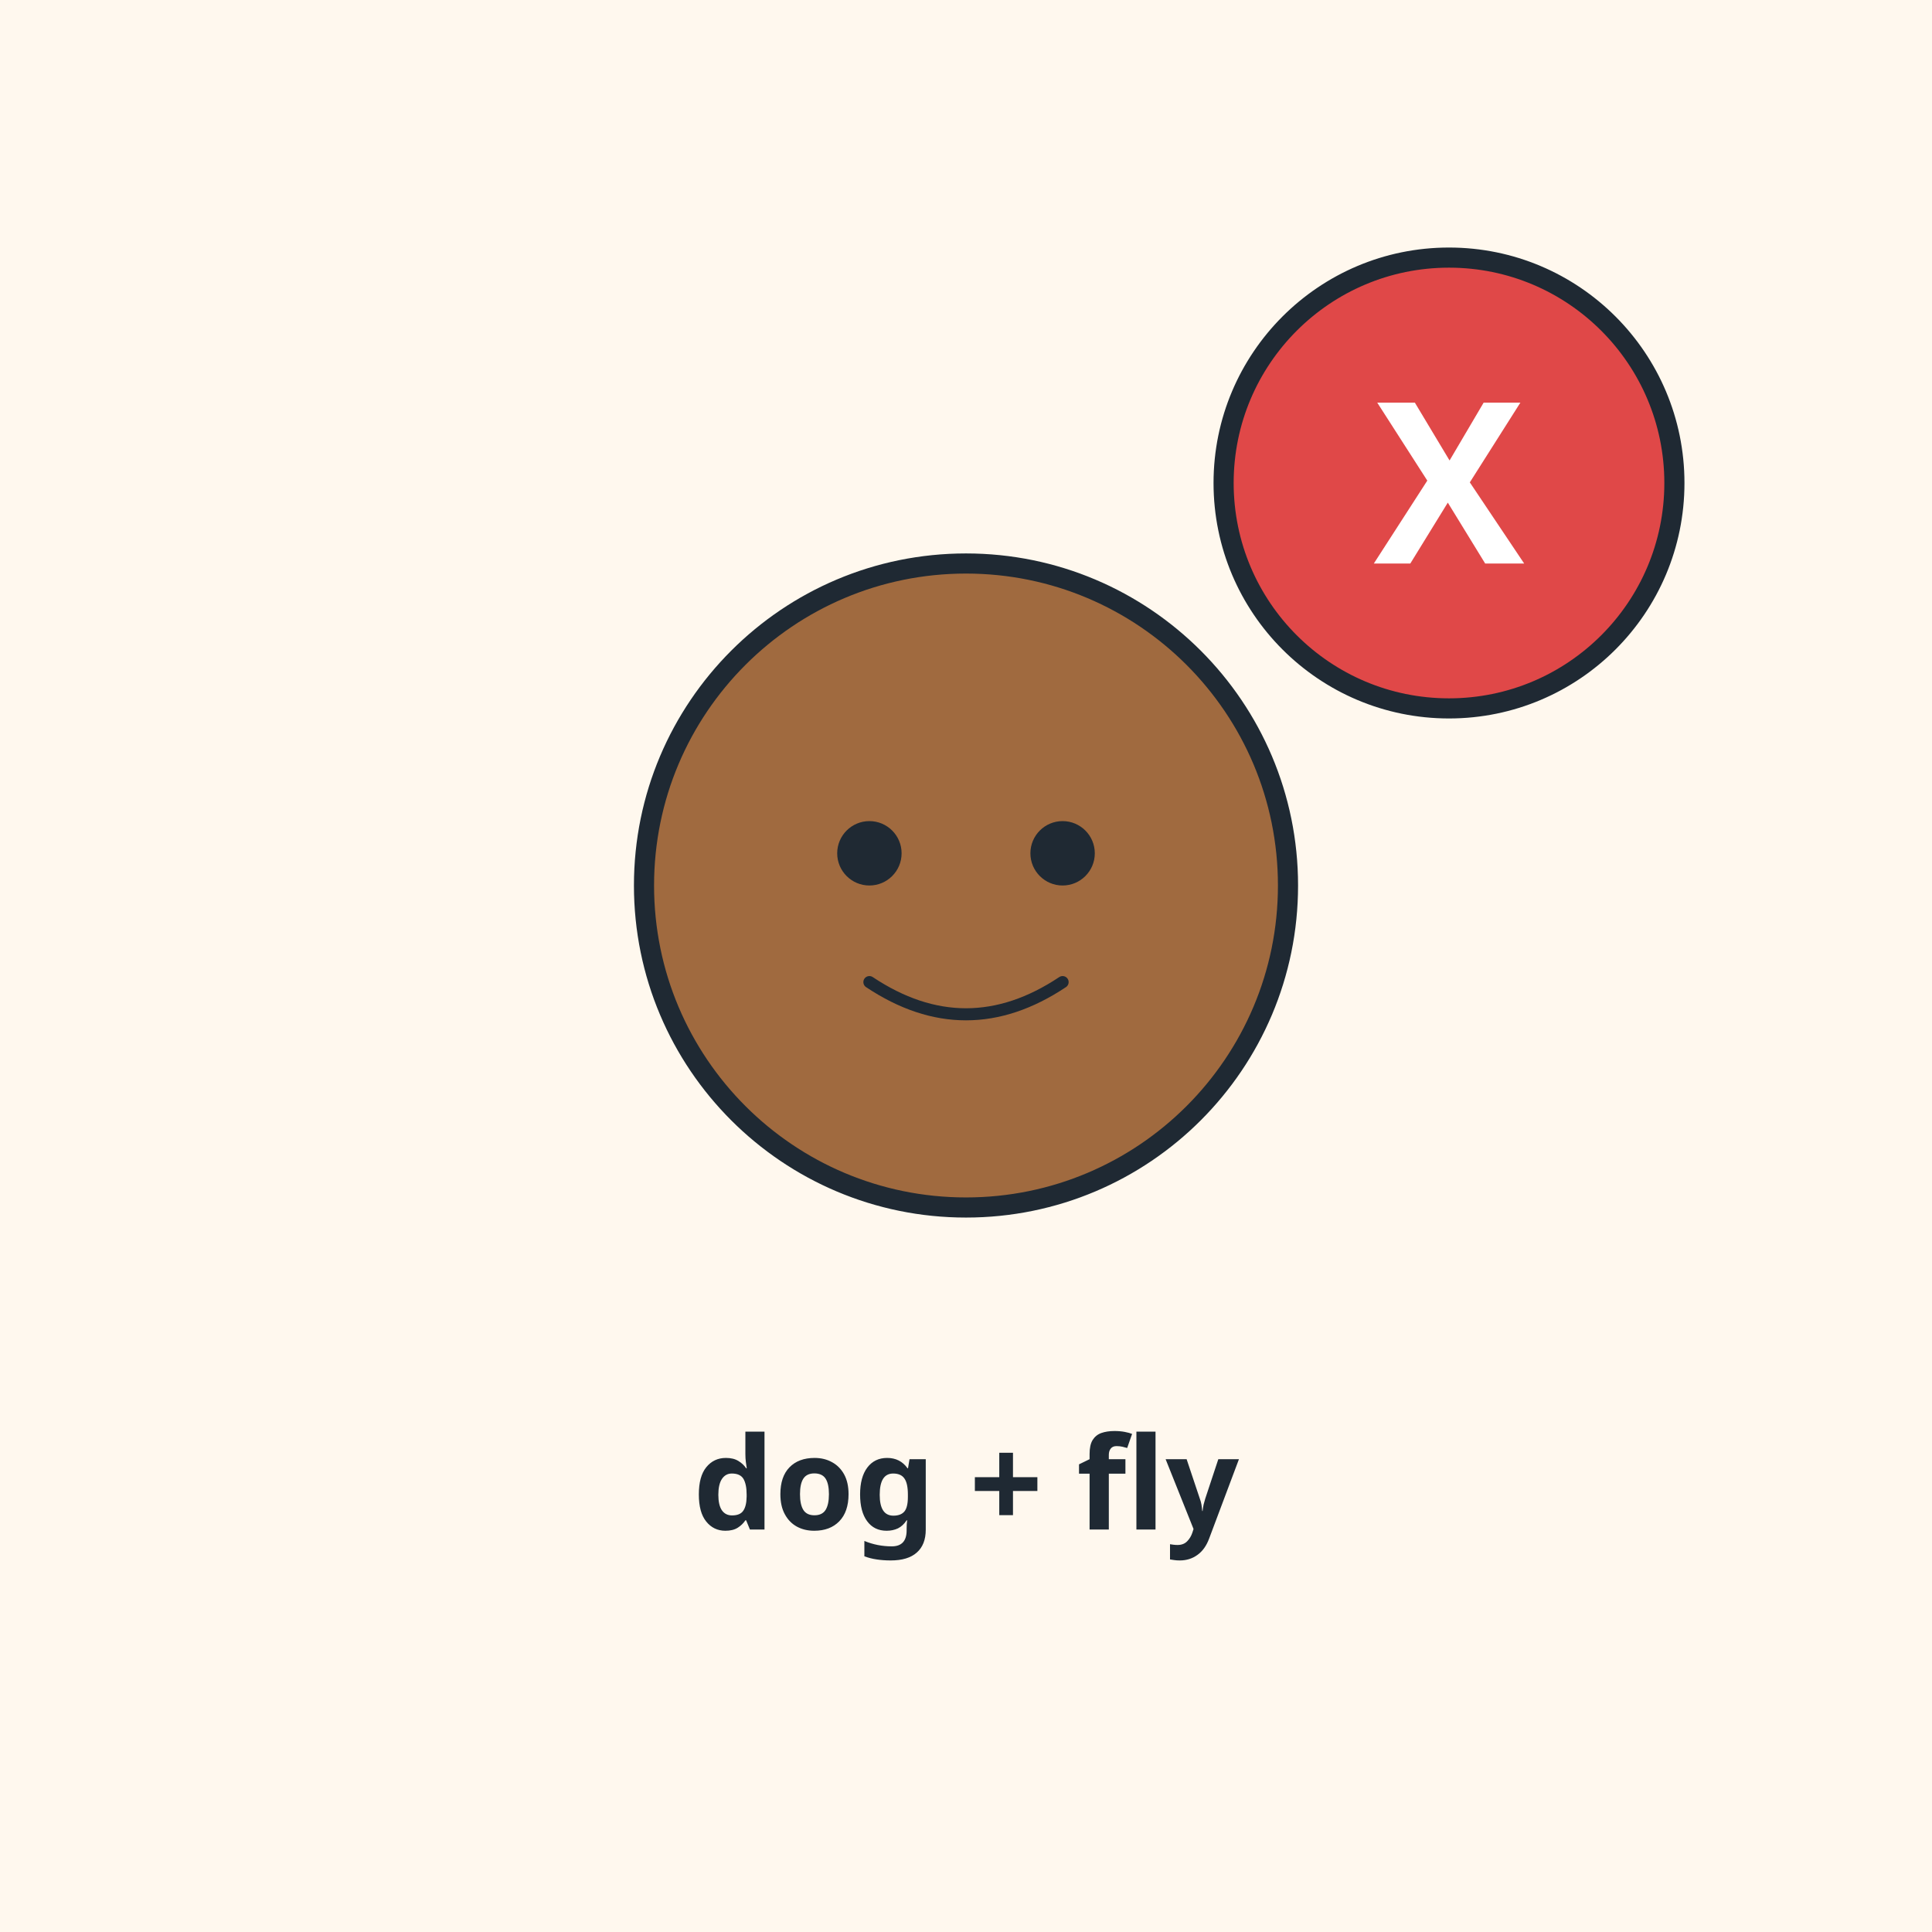
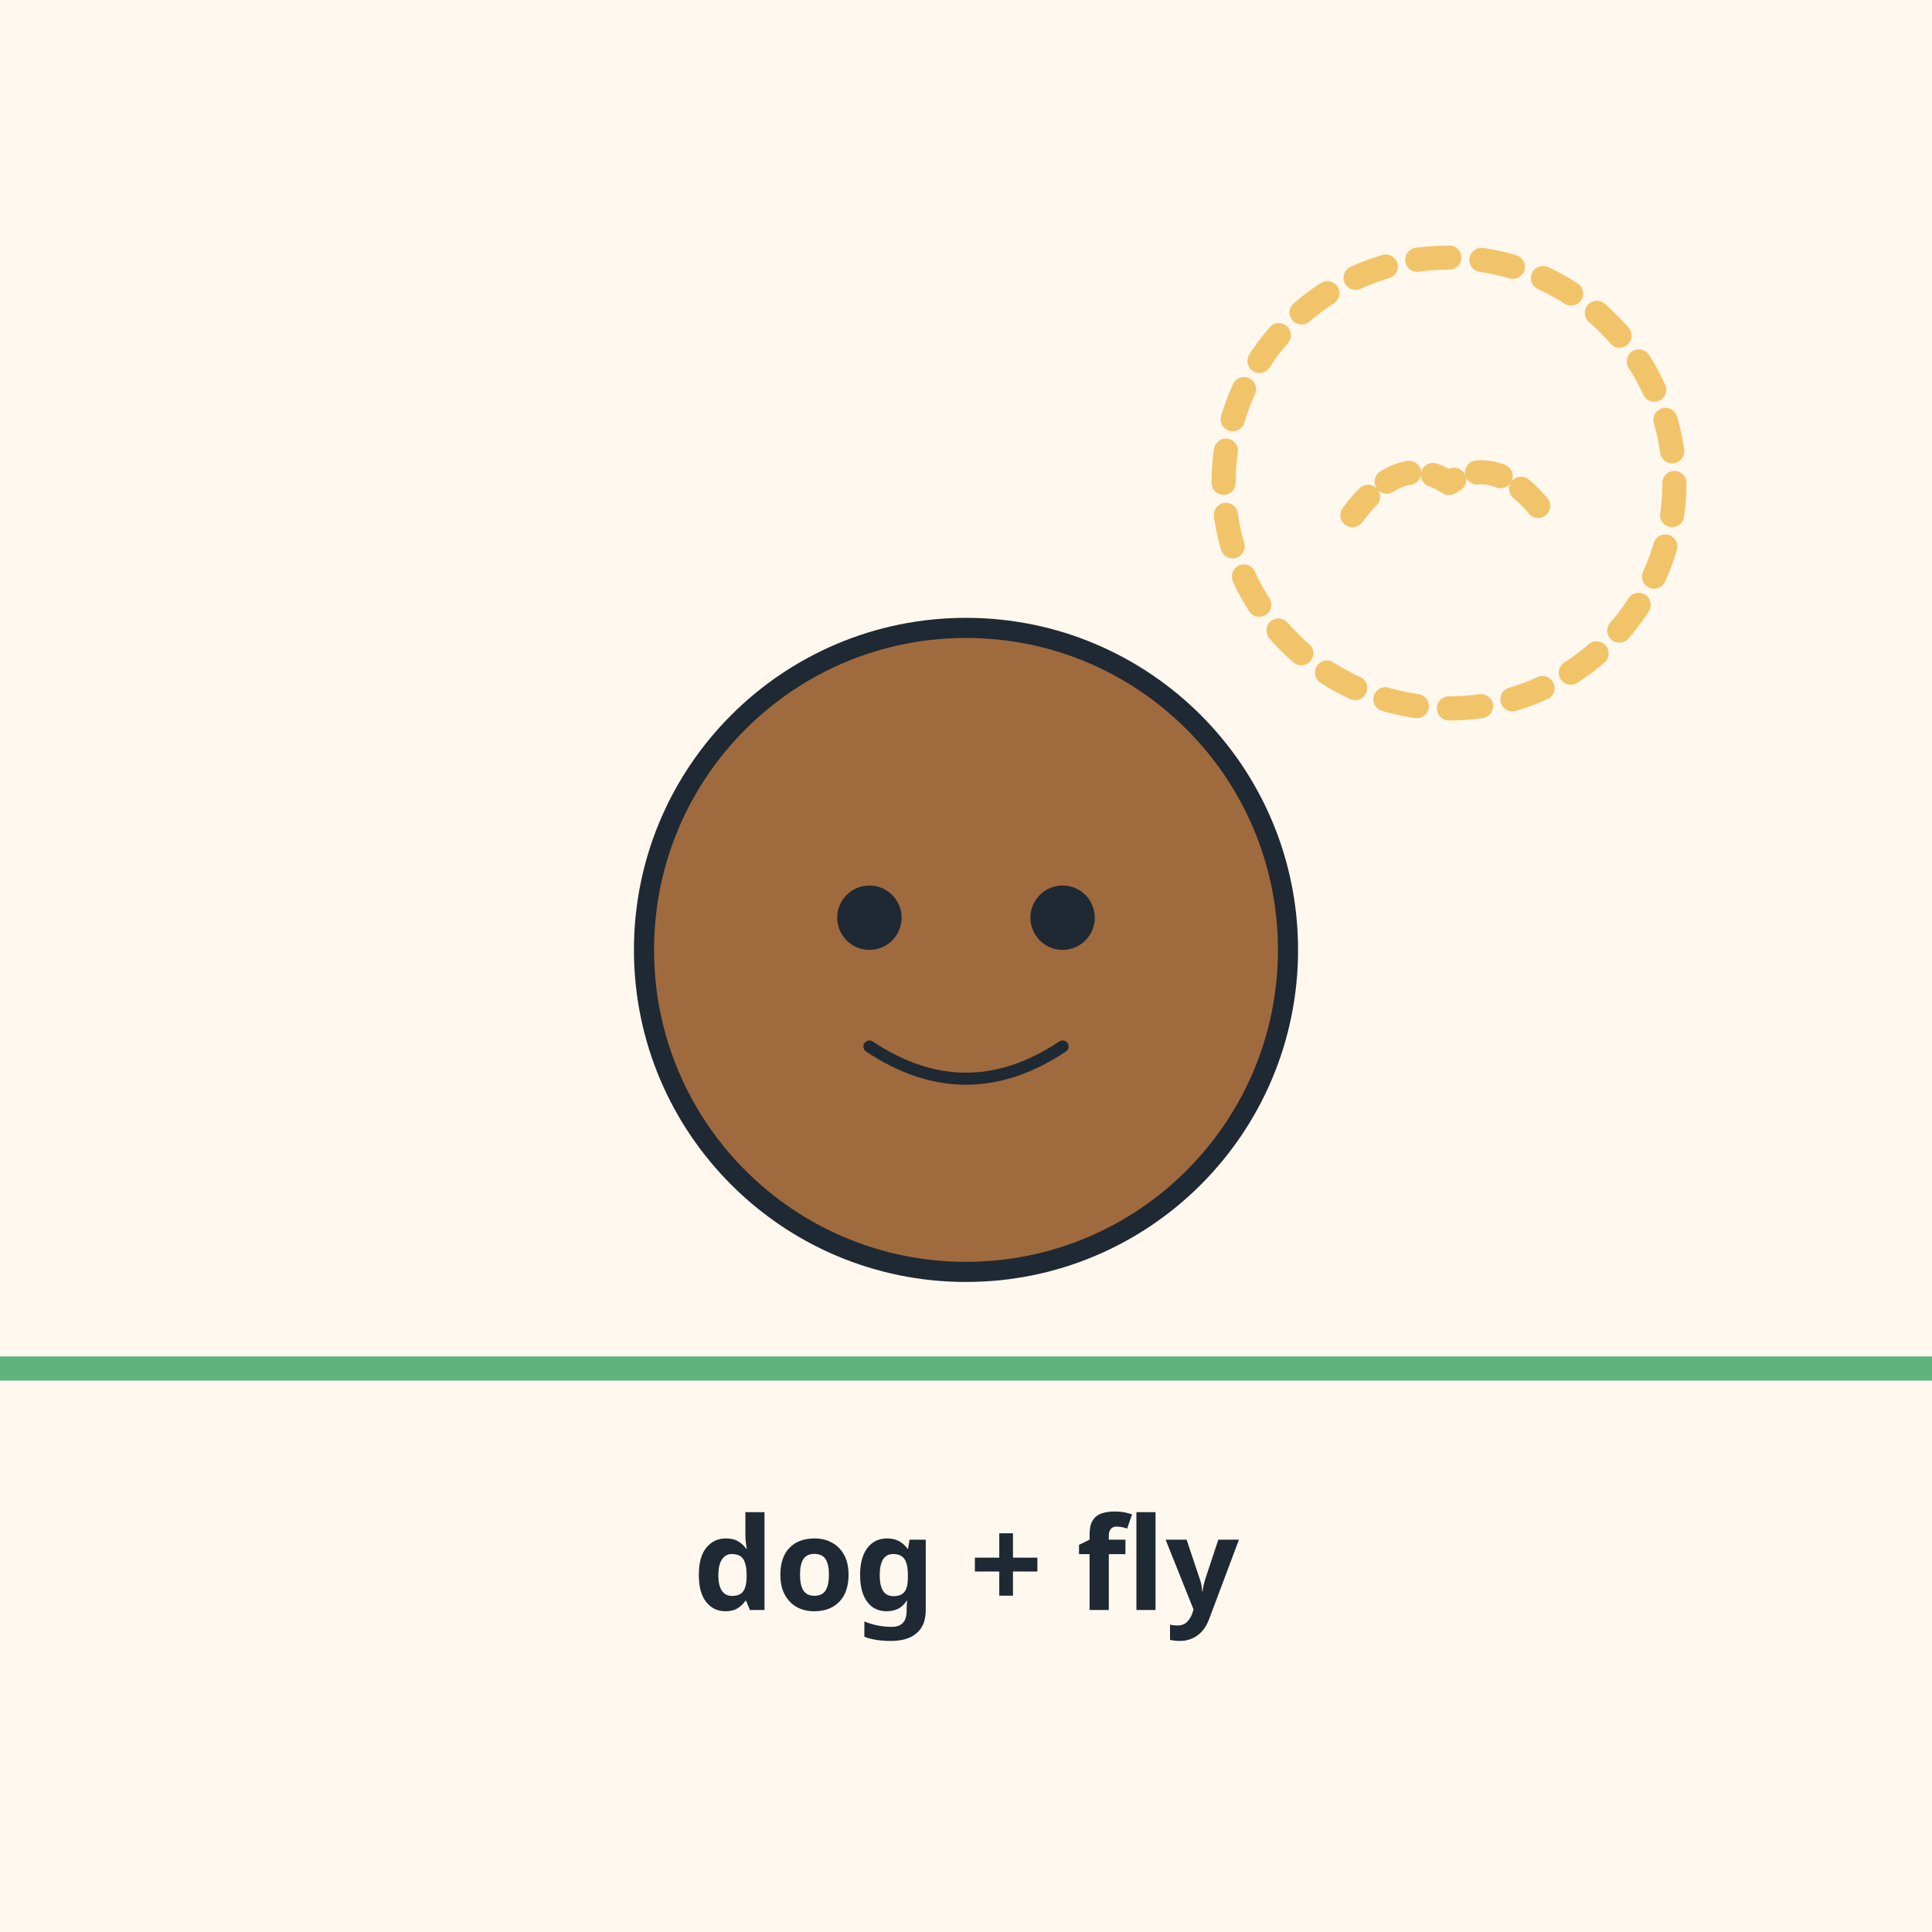
<svg xmlns="http://www.w3.org/2000/svg" viewBox="0 0 240 240" fill="none" stroke="#1F2933" stroke-width="2.5" stroke-linejoin="round" stroke-linecap="round">
  <rect x="0" y="0" width="240" height="240" fill="#FFF8EE" stroke="none" />
-   <circle cx="120" cy="110" r="40" fill="#A06A3F" />
-   <circle cx="108" cy="106" r="4" fill="#1F2933" stroke="none" />
-   <circle cx="132" cy="106" r="4" fill="#1F2933" stroke="none" />
-   <path d="M108 122 Q120 130 132 122" stroke-width="1.5" />
-   <text x="120" y="190" text-anchor="middle" font-family="'Fredoka', system-ui, sans-serif" font-size="16" font-weight="700" fill="#1F2933" stroke="none">dog + fly</text>
-   <circle cx="180" cy="60" r="28" fill="#E04848" />
-   <text x="180" y="70" text-anchor="middle" font-family="'Fredoka', system-ui, sans-serif" font-size="28" font-weight="700" fill="#FFFFFF" stroke="none">X</text>
+   <path d="M0 170 L240 170" stroke="#5FB37C" stroke-width="3" fill="none" />
+   <circle cx="120" cy="118" r="40" fill="#A06A3F" />
+   <circle cx="108" cy="114" r="4" fill="#1F2933" stroke="none" />
+   <circle cx="132" cy="114" r="4" fill="#1F2933" stroke="none" />
+   <path d="M108 130 Q120 138 132 130" stroke-width="1.5" />
+   <text x="120" y="200" text-anchor="middle" font-family="'Fredoka', system-ui, sans-serif" font-size="16" font-weight="700" fill="#1F2933" stroke="none">dog + fly</text>
+   <circle cx="180" cy="60" r="28" fill="none" stroke="#F2C46A" stroke-width="3" stroke-dasharray="4 4" />
+   <path d="M168 64 Q174 56 180 60 Q186 56 192 64" stroke="#F2C46A" stroke-width="3" stroke-dasharray="3 3" fill="none" />
</svg>
